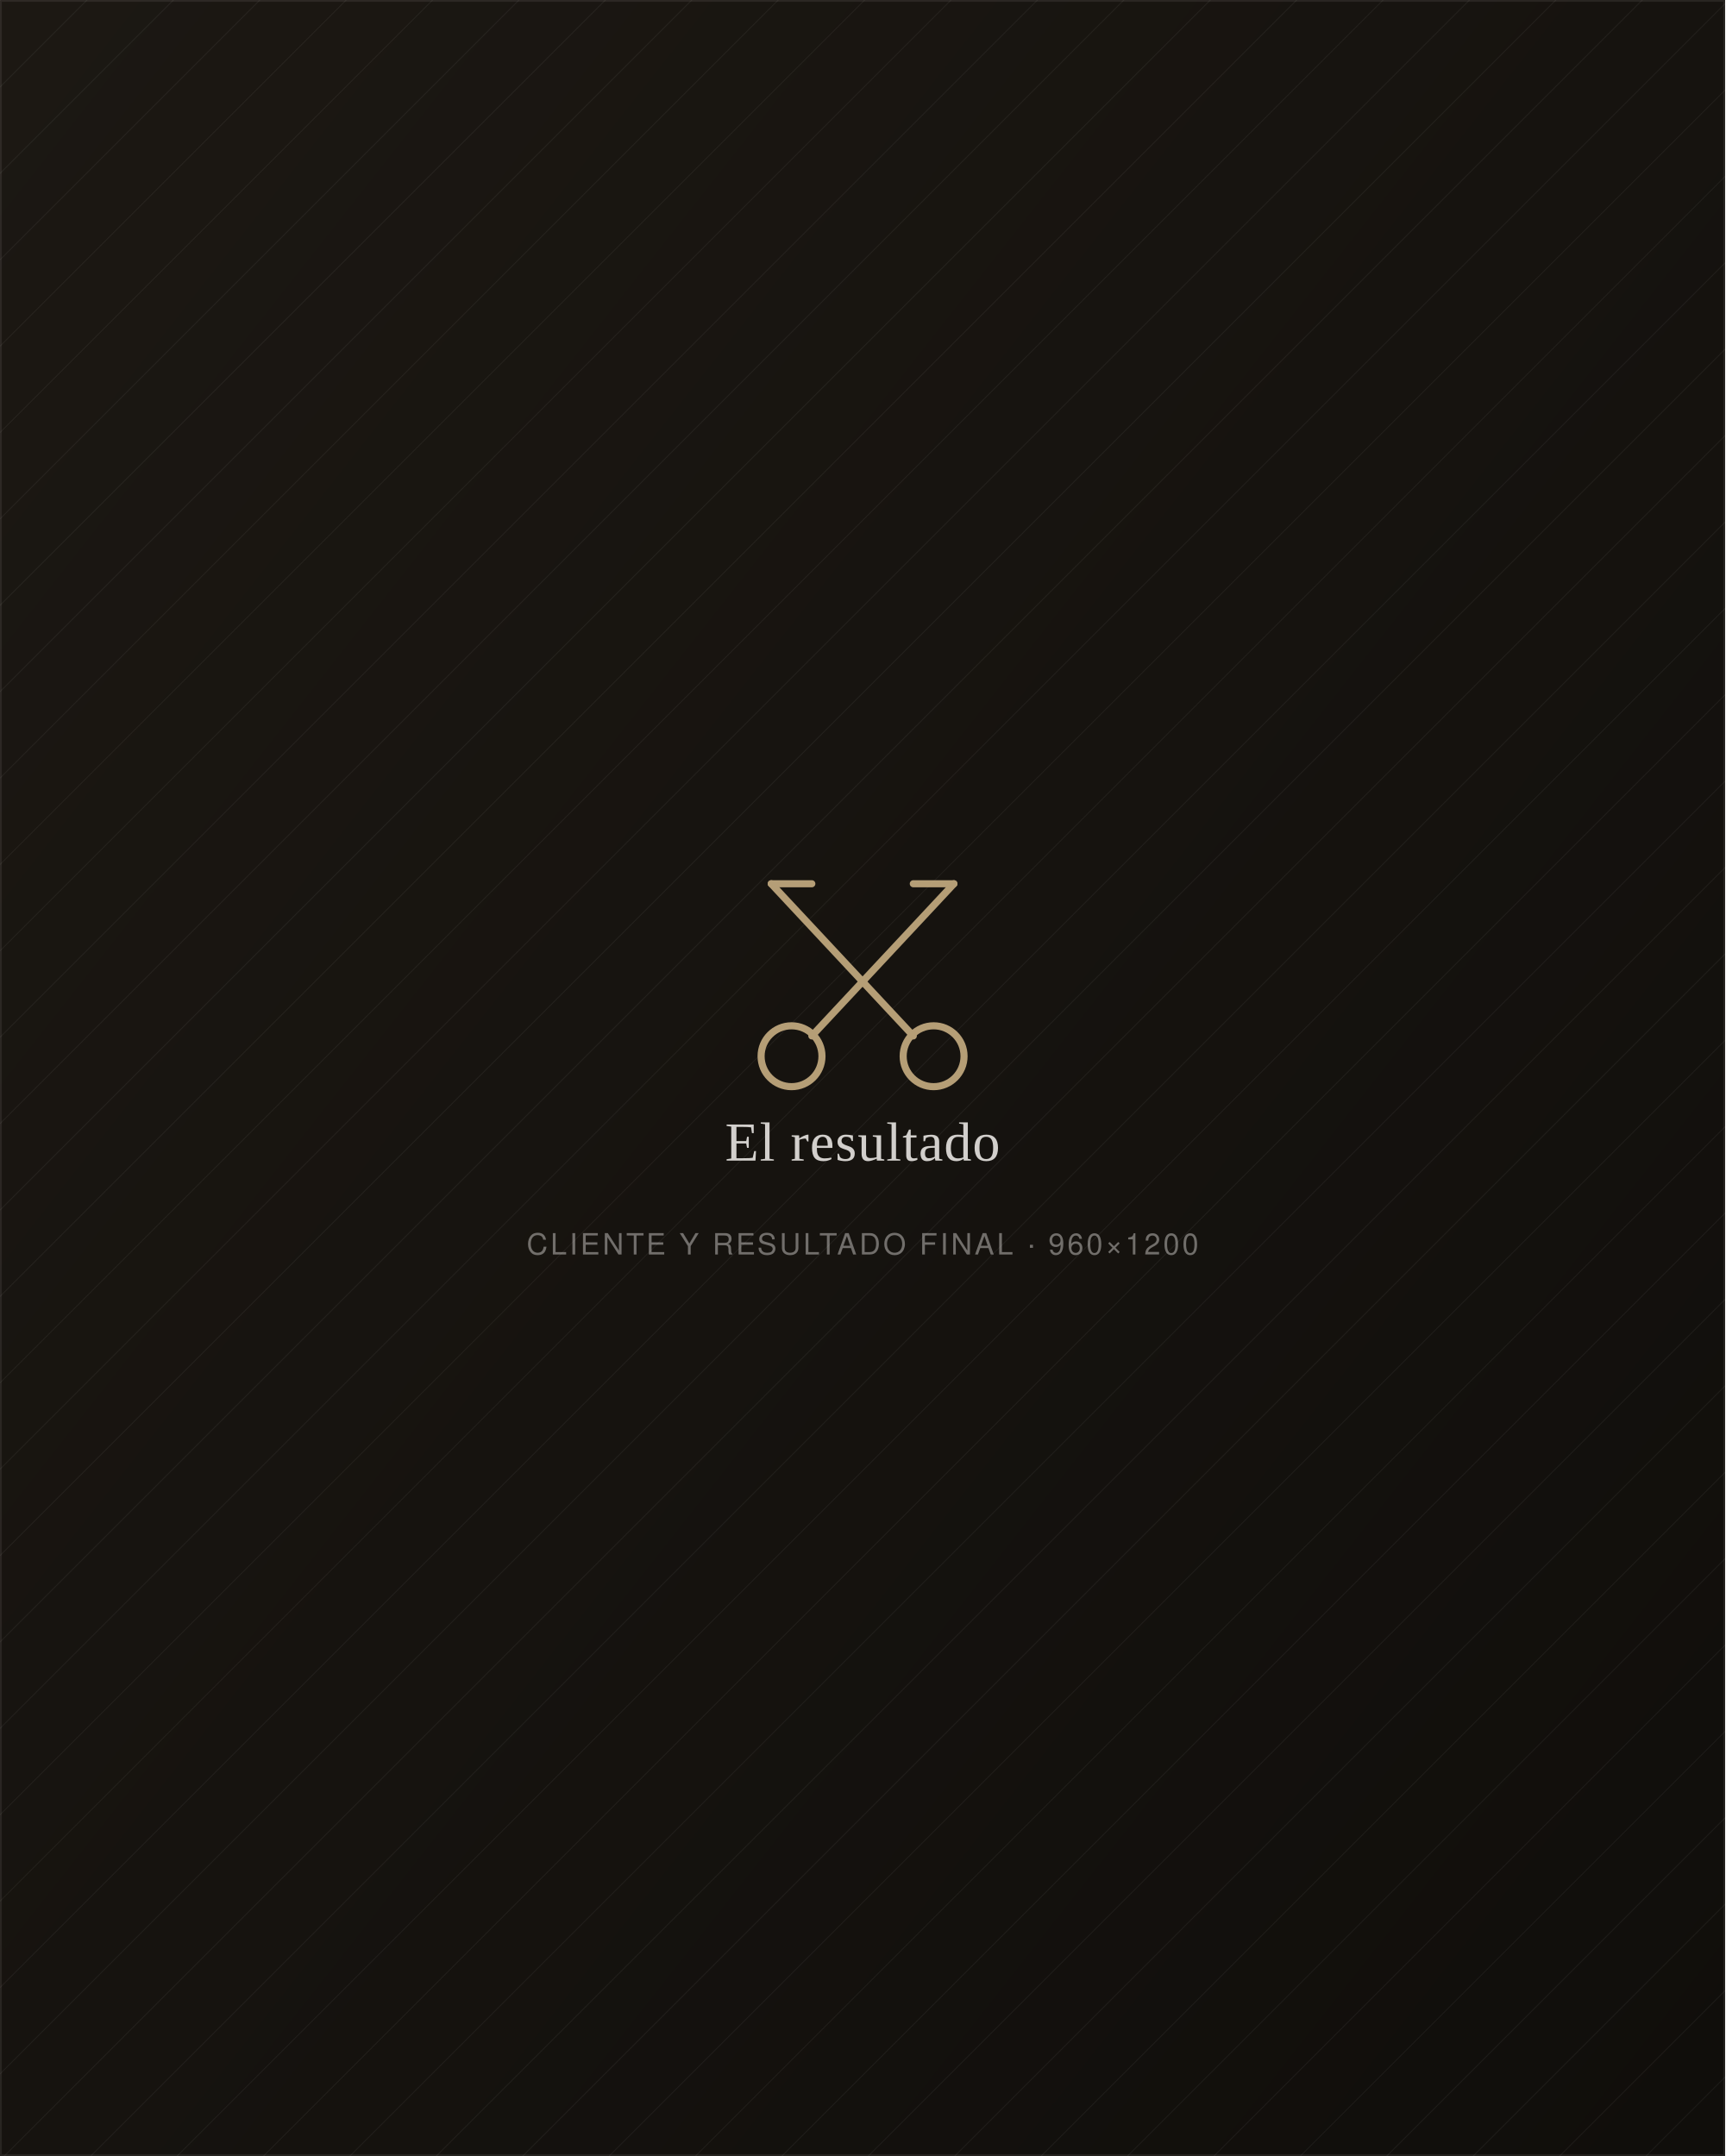
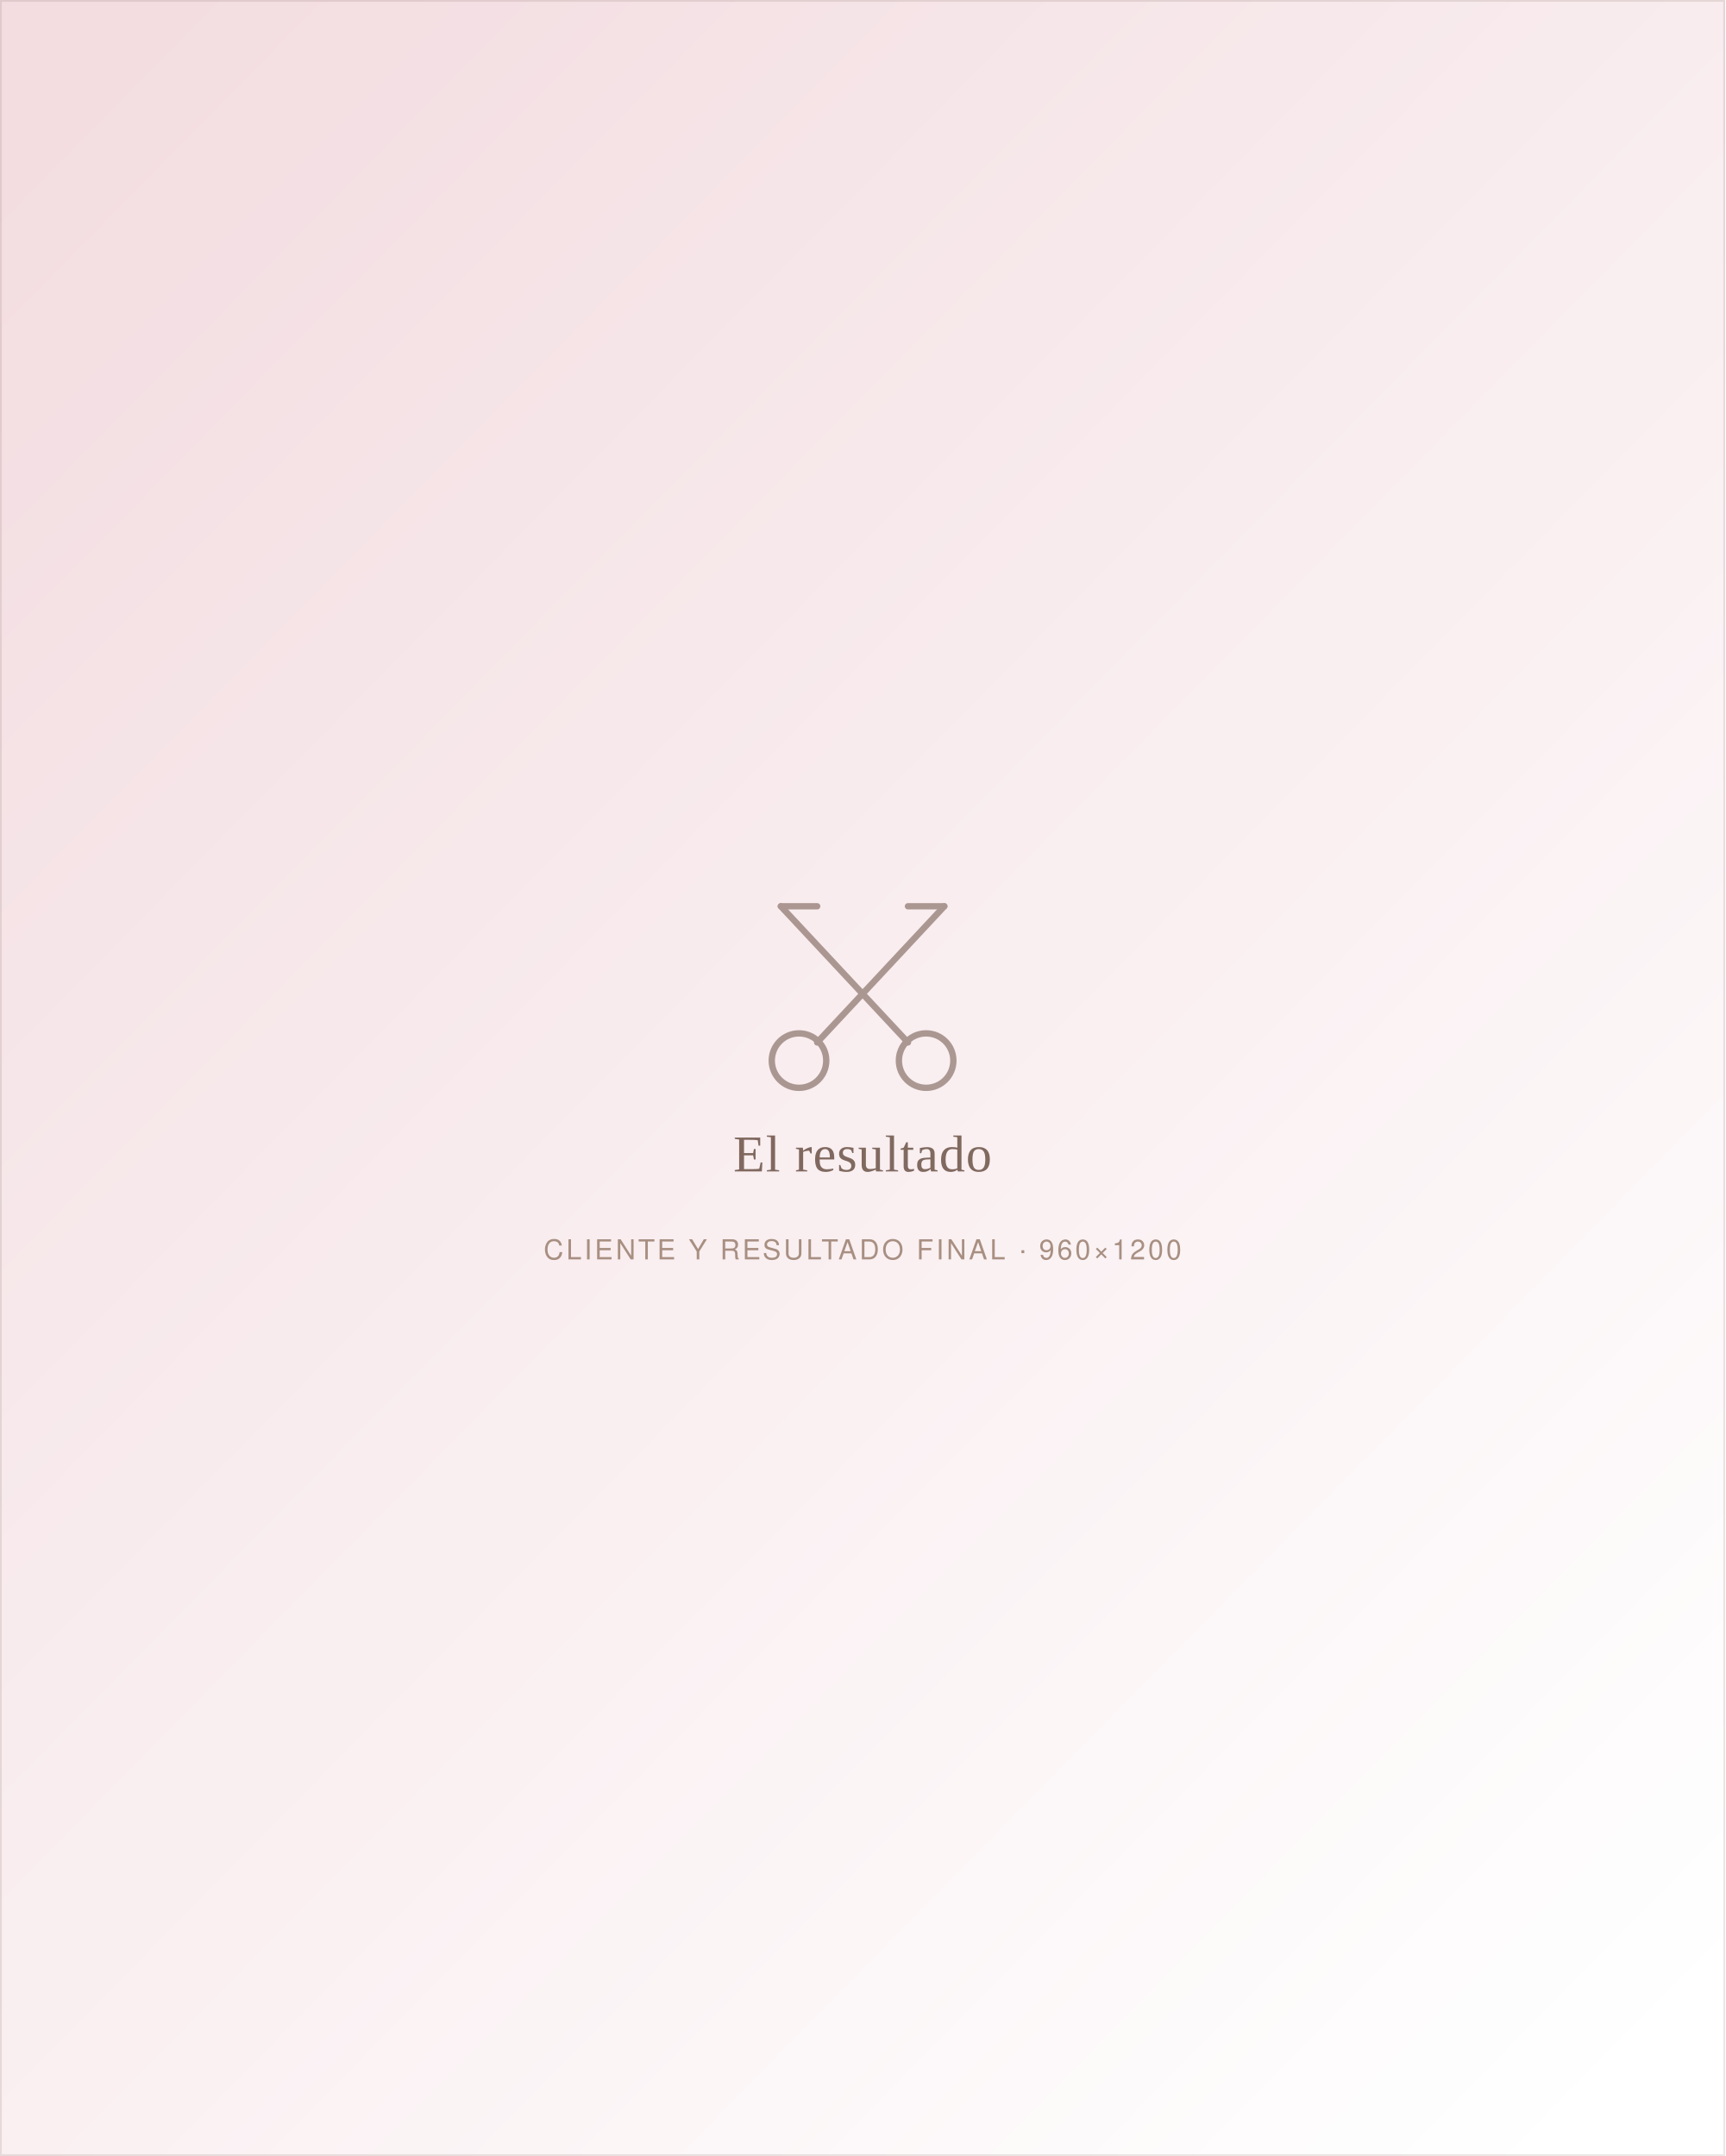
<svg xmlns="http://www.w3.org/2000/svg" viewBox="0 0 960 1200" width="960" height="1200" role="img" aria-label="El resultado">
  <defs>
-     <linearGradient id="g-4" x1="0%" y1="0%" x2="100%" y2="100%">
-       <stop offset="0%" stop-color="#1C1813" />
-       <stop offset="100%" stop-color="#100E0B" />
+     <linearGradient id="g-4" x1="10%" y1="0%" x2="90%" y2="100%">
+       <stop offset="0%" stop-color="#F3DDE1" />
+       <stop offset="100%" stop-color="#FFFFFF" />
    </linearGradient>
-     <pattern id="n-4" width="34" height="34" patternTransform="rotate(45)" patternUnits="userSpaceOnUse">
-       <line x1="0" y1="0" x2="0" y2="34" stroke="rgba(251,249,245,0.055)" stroke-width="1" />
-     </pattern>
  </defs>
  <rect width="960" height="1200" fill="url(#g-4)" />
-   <rect width="960" height="1200" fill="url(#n-4)" />
-   <rect x="0.5" y="0.5" width="959" height="1199" fill="none" stroke="rgba(251,249,245,0.08)" stroke-width="1" />
-   <g transform="translate(480 554) scale(2.823529)" opacity="0.9" fill="none" stroke="#C6AD82" stroke-width="1.4" stroke-linecap="round" stroke-linejoin="round">
+   <rect x="0.5" y="0.5" width="959" height="1199" fill="none" stroke="rgba(107,81,69,0.14)" stroke-width="1" />
+   <g transform="translate(480 560) scale(2.526316)" opacity="0.55" fill="none" stroke="#6B5145" stroke-width="1.4" stroke-linecap="round" stroke-linejoin="round">
    <circle cx="-14" cy="12" r="6" />
    <circle cx="14" cy="12" r="6" />
    <path d="M -10 8 L 18 -22" />
    <path d="M 10 8 L -18 -22" />
    <path d="M -18 -22 L -10 -22 M 18 -22 L 10 -22" />
  </g>
-   <text x="50%" y="646" text-anchor="middle" font-family="Georgia, 'Times New Roman', serif" font-size="30.72" fill="rgba(251,249,245,0.82)" letter-spacing="0.5">El resultado</text>
-   <text x="50%" y="698.224" text-anchor="middle" font-family="Helvetica, Arial, sans-serif" font-size="16.32" fill="rgba(251,249,245,0.4)" letter-spacing="1.5">CLIENTE Y RESULTADO FINAL · 960×1200</text>
+   <text x="50%" y="652" text-anchor="middle" font-family="Georgia, 'Times New Roman', serif" font-size="28.8" fill="#6B5145" letter-spacing="0.5" opacity="0.85">El resultado</text>
+   <text x="50%" y="700.96" text-anchor="middle" font-family="Helvetica, Arial, sans-serif" font-size="15.36" fill="#A88F82" letter-spacing="1.5">CLIENTE Y RESULTADO FINAL · 960×1200</text>
</svg>
